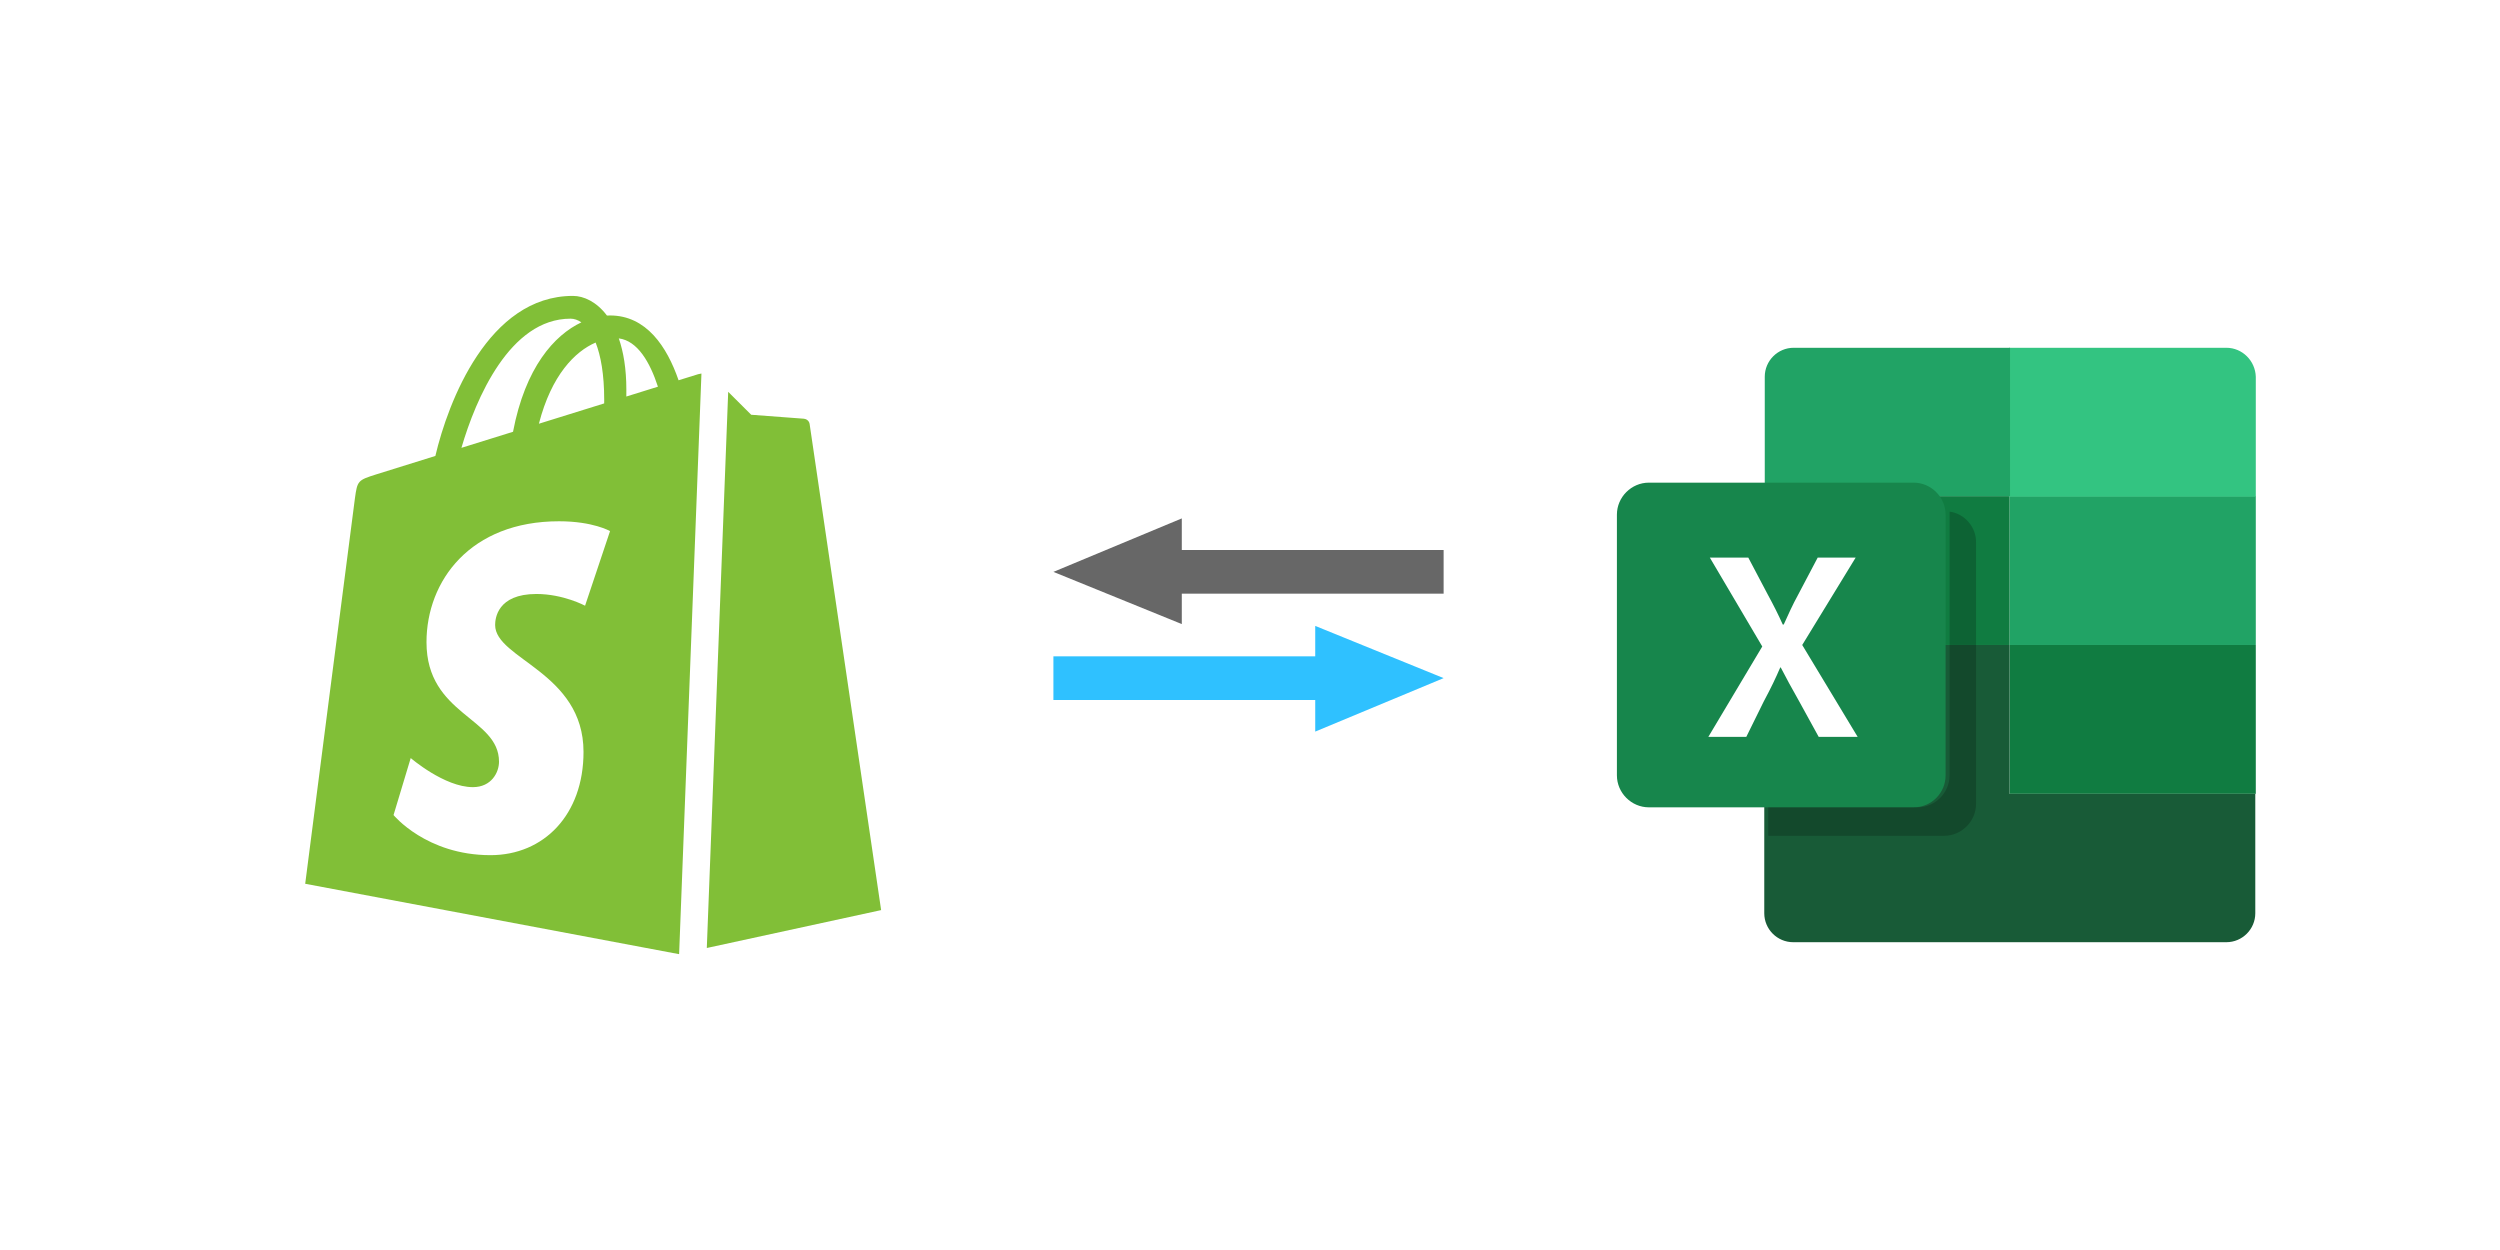
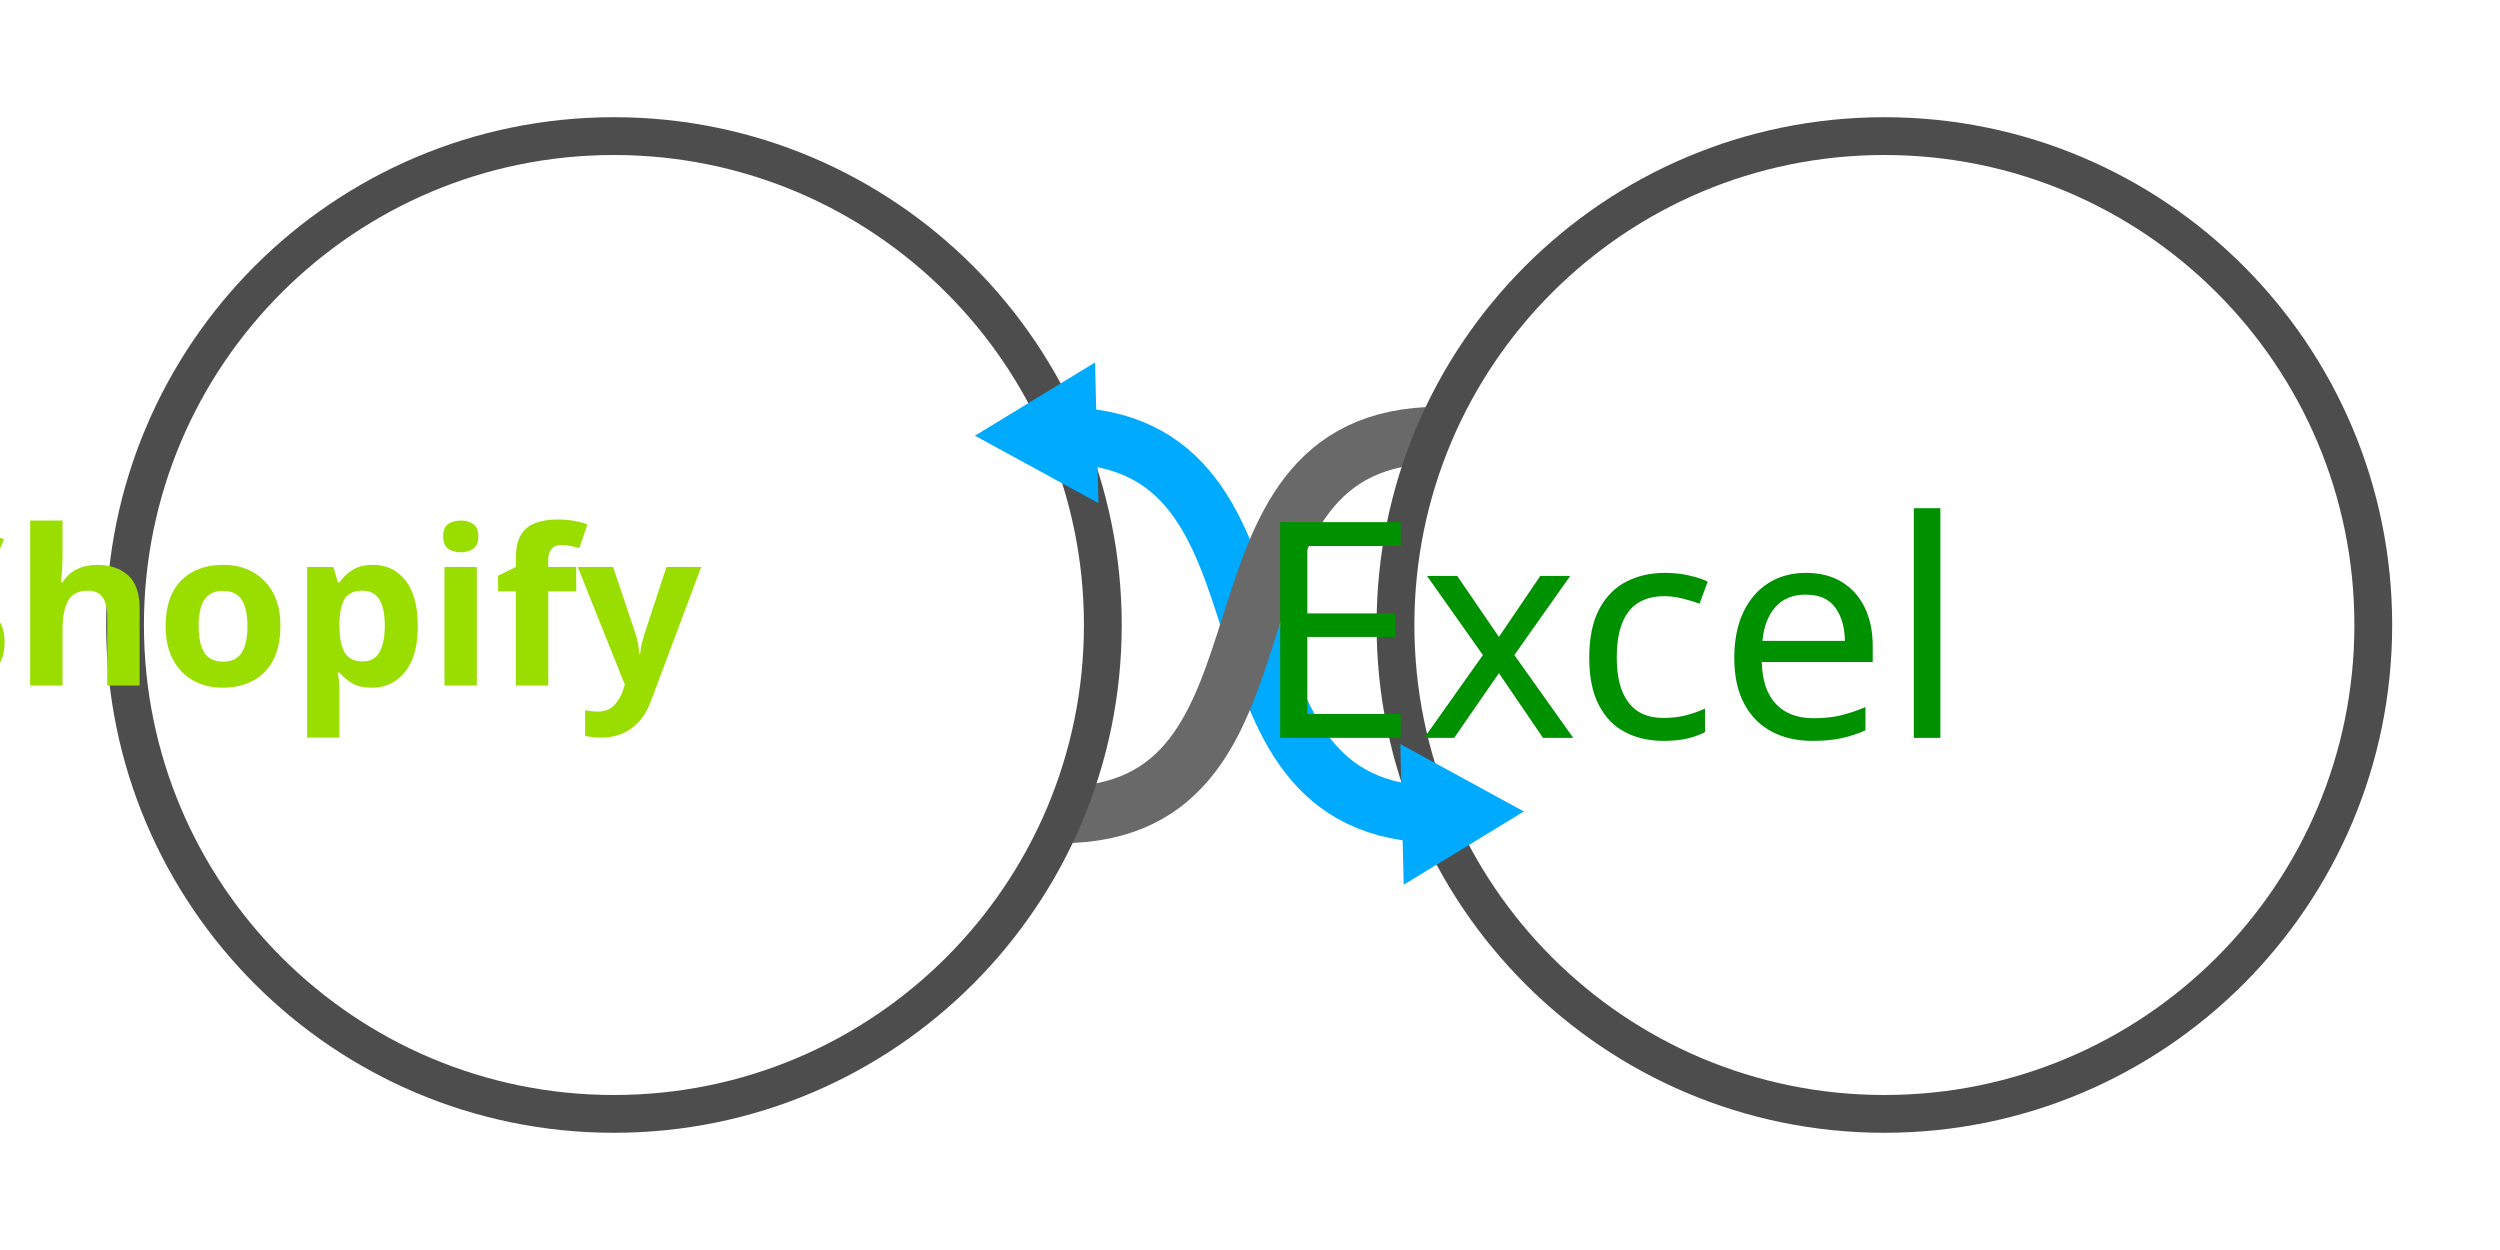
- <svg xmlns="http://www.w3.org/2000/svg" width="800" height="400" viewBox="0 0 800 400" xml:space="preserve">
-   <defs />
-   <g transform="matrix(1 0 0 1 399.5241 200)" id="ih3Kuf8m1kcVNVv1LVyXA">
-     <g style="">
-       <g transform="matrix(1.560845 0 0 0.5853067 0 17.20173)" id="pO_6K9RkmLS60X-A1vSjQ">
-         <path style="stroke: none; stroke-width: 1; stroke-dasharray: none; stroke-linecap: butt; stroke-dashoffset: 0; stroke-linejoin: miter; stroke-miterlimit: 4; fill: rgb(47,193,255); fill-rule: nonzero; opacity: 1;" transform=" translate(0, 0.000005)" d="M 13.678 28.889 L 40 -0.351 L 13.678 -28.889 L 13.678 -12.246 L -40 -12.246 L -40 11.601 L 13.678 11.601 z" stroke-linecap="round" />
+ <svg xmlns="http://www.w3.org/2000/svg" version="1.1" id="svg1" width="1000" height="500" viewBox="0 0 1000 500">
+   <defs id="defs1">
+     <clipPath id="CLIPPATH_56">
+       <path id="pO20KKJNwU1CrE_FoZeM0" d="M -256,-256 H 256 V 256 H -256 Z" stroke-linecap="round" />
+     </clipPath>
+   </defs>
+   <g id="g1">
+     <path id="path3" d="m 318.137,130.637 c 77.636,0 36.09,113.726 113.726,113.726" style="fill:none;stroke:#00aaff;stroke-width:17.008;stroke-linecap:butt;stroke-linejoin:miter;stroke-miterlimit:4;stroke-dasharray:none;stroke-opacity:1" transform="scale(1.333333)" />
+     <path id="path4" d="m 318.031,244.469 c 77.637,0 36.09,-113.938 113.938,-113.938" style="fill:none;stroke:#696969;stroke-width:17.008;stroke-linecap:butt;stroke-linejoin:miter;stroke-miterlimit:4;stroke-dasharray:none;stroke-opacity:1" transform="scale(1.333333)" />
+     <path id="path5" d="m 330.848,187.5 c 0,81.004 -65.668,146.668 -146.672,146.668 -81,0 -146.668,-65.664 -146.668,-146.668 0,-81.004 65.668,-146.668 146.668,-146.668 81.004,0 146.672,65.664 146.672,146.668 z" style="fill:none;stroke:#4d4d4d;stroke-width:11.339;stroke-linecap:butt;stroke-linejoin:miter;stroke-miterlimit:4;stroke-dasharray:none;stroke-opacity:1" transform="scale(1.333333)" />
+     <path id="path6" d="m 711.984,187.5 c 0,81.004 -65.664,146.668 -146.668,146.668 -81.004,0 -146.671,-65.664 -146.671,-146.668 0,-81.004 65.667,-146.668 146.671,-146.668 81.004,0 146.668,65.664 146.668,146.668 z" style="fill:none;stroke:#4d4d4d;stroke-width:11.339;stroke-linecap:butt;stroke-linejoin:miter;stroke-miterlimit:4;stroke-dasharray:none;stroke-opacity:1" transform="scale(1.333333)" />
+     <path id="path15" d="m 457.152,243.441 -36.043,21.977 -1.007,-42.199 z" style="fill:#00aaff;fill-opacity:1;fill-rule:evenodd;stroke:none" transform="scale(1.333333)" />
+     <path id="path16" d="m 292.48,130.711 36.04,-21.977 1.011,42.2 z" style="fill:#00aaff;fill-opacity:1;fill-rule:evenodd;stroke:none" transform="scale(1.333333)" />
+     <g id="g17" transform="translate(4.493883,22.63757)">
+       <g id="g24" transform="translate(-2.696625,3.030579)">
+         <text xml:space="preserve" style="font-style:normal;font-variant:normal;font-weight:normal;font-stretch:normal;font-size:86.807px;font-family:'Segoe MDL2 Assets';-inkscape-font-specification:'Segoe MDL2 Assets';text-align:center;text-anchor:middle;fill:#9ade00;fill-opacity:1;fill-rule:evenodd;stroke:#4d4d4d;stroke-width:0" x="241.315" y="248.534" id="text16-5">
+           <tspan id="tspan16-6" x="241.315" y="248.534" style="font-style:normal;font-variant:normal;font-weight:bold;font-stretch:normal;font-size:86.807px;font-family:'Microsoft JhengHei UI';-inkscape-font-specification:'Microsoft JhengHei UI Bold';fill:#9ade00;fill-opacity:1;stroke-width:0">Shopify</tspan>
+           <tspan x="241.315" y="366.58" id="tspan17-8" style="font-size:86.807px;fill:#9ade00;fill-opacity:1;stroke-width:0" />
+         </text>
      </g>
-       <g transform="matrix(-1.560845 0 0 -0.5853067 -1.9e-9 -17.20173)" id="7Us8dCiZWPrP5ER07V9de">
-         <path style="stroke: none; stroke-width: 1; stroke-dasharray: none; stroke-linecap: butt; stroke-dashoffset: 0; stroke-linejoin: miter; stroke-miterlimit: 4; fill: rgb(103,103,103); fill-rule: nonzero; opacity: 1;" transform=" translate(0, 0.000005)" d="M 13.678 28.889 L 40 -0.351 L 13.678 -28.889 L 13.678 -12.246 L -40 -12.246 L -40 11.601 L 13.678 11.601 z" stroke-linecap="round" />
-       </g>
-     </g>
-   </g>
-   <g transform="matrix(1.645497 0 0 1.645497 189.8122 200)" id="kCwyi93kJLjduS7hnkj5g">
-     <g style="">
-       <g transform="matrix(1 0 0 1 0 0)" id="uWfm3KK85bjUsXpegbUI7">
-         <path style="stroke: none; stroke-width: 1; stroke-dasharray: none; stroke-linecap: butt; stroke-dashoffset: 0; stroke-linejoin: miter; stroke-miterlimit: 4; fill: none; fill-rule: nonzero; opacity: 1;" transform=" translate(-64, -64)" d="M 0 128 L 0 0 L 128 0 L 128 128 z" stroke-linecap="round" />
-       </g>
-       <g transform="matrix(1 0 0 1 0 0)" id="iMh-ZqY5_DaALkgA4084q">
-         <path style="stroke: none; stroke-width: 1; stroke-dasharray: none; stroke-linecap: butt; stroke-dashoffset: 0; stroke-linejoin: miter; stroke-miterlimit: 4; fill: rgb(129,191,55); fill-rule: evenodd; opacity: 1;" transform=" translate(-64, -64)" d="M 70.45 19.568 C 70.45 19.132 70.454 18.704 70.454 18.236 C 70.454 14.156 69.889 10.868 68.985 8.264 C 72.619 8.72 75.039 12.876 76.595 17.656 C 74.773 18.224 72.699 18.868 70.45 19.568 z M 62.426 60.248 C 62.426 60.248 58.175 57.968 52.965 57.968 C 45.323 57.968 44.937 62.788 44.937 64 C 44.937 70.628 62.124 73.168 62.124 88.688 C 62.124 100.896 54.418 108.76 44.026 108.76 C 31.556 108.76 25.18 100.96 25.18 100.96 L 28.519 89.876 C 28.519 89.876 35.074 95.532 40.607 95.532 C 44.217 95.532 45.69 92.672 45.69 90.584 C 45.69 81.94 31.588 81.552 31.588 67.348 C 31.588 55.396 40.126 43.828 57.36 43.828 C 63.999 43.828 67.283 45.74 67.283 45.74 L 62.426 60.248 z M 59.596 4.428 C 60.308 4.428 61.021 4.672 61.706 5.144 C 56.44 7.632 50.8 13.904 48.416 26.424 C 44.933 27.508 41.53 28.568 38.382 29.548 C 41.171 19.996 47.798 4.428 59.596 4.428 z M 66.147 20.192 C 66.147 20.444 66.143 20.676 66.143 20.908 C 62.143 22.152 57.8 23.504 53.446 24.86 C 55.89 15.38 60.472 10.8 64.48 9.072 C 65.487 11.616 66.147 15.268 66.147 20.192 z M 85.058 15.097 C 84.798 15.131 84.573 15.182 84.416 15.228 C 84.332 15.252 82.931 15.688 80.611 16.408 C 78.339 9.84 74.331 3.804 67.282 3.804 C 67.087 3.804 66.884 3.812 66.685 3.824 C 64.679 1.16 62.195 0 60.05 0 C 43.623 0 35.774 20.64 33.314 31.124 C 26.93 33.112 22.396 34.524 21.819 34.708 C 18.253 35.832 18.141 35.944 17.676 39.316 C 17.322 41.872 8 114.324 8 114.324 L 80.639 128 L 80.716 127.983 L 85.058 15.097 z M 90.259 18.652 C 92.356 20.745 94.734 23.116 94.734 23.116 C 94.734 23.116 104.521 23.844 104.983 23.884 C 105.449 23.924 106.01 24.28 106.097 24.924 C 106.185 25.568 120 119.444 120 119.444 L 86.099 126.813 L 90.259 18.652 z" stroke-linecap="round" />
-       </g>
-     </g>
-   </g>
-   <g transform="matrix(1.598464 0 0 1.598464 619.5516 206.3958)" id="VzJmAIybzq3jUEtFn6IKZ">
-     <g style="">
-       <g transform="matrix(1 0 0 1 39.35 -14.9)" id="3v4ZkTKxr57m2cr0Y6ghY">
-         <path style="stroke: none; stroke-width: 1; stroke-dasharray: none; stroke-linecap: butt; stroke-dashoffset: 0; stroke-linejoin: miter; stroke-miterlimit: 4; fill: rgb(33,163,101); fill-rule: nonzero; opacity: 1;" transform=" translate(-24.65, -14.9)" d="M 0 29.8 L 0 0 L 49.3 0 L 49.3 29.8 z" stroke-linecap="round" />
-       </g>
-       <g transform="matrix(1 0 0 1 39.35 14.9)" id="t2RhFkBAI2y8MCfgSFVTt">
-         <path style="stroke: none; stroke-width: 1; stroke-dasharray: none; stroke-linecap: butt; stroke-dashoffset: 0; stroke-linejoin: miter; stroke-miterlimit: 4; fill: rgb(16,124,65); fill-rule: nonzero; opacity: 1;" transform=" translate(-24.65, -14.9)" d="M 0 29.8 L 0 0 L 49.3 0 L 49.3 29.8 z" stroke-linecap="round" />
-       </g>
-       <g transform="matrix(1 0 0 1 -9.9 -14.9)" id="NK09f4kLa2b6wyasJEkzK">
-         <path style="stroke: none; stroke-width: 1; stroke-dasharray: none; stroke-linecap: butt; stroke-dashoffset: 0; stroke-linejoin: miter; stroke-miterlimit: 4; fill: rgb(16,124,65); fill-rule: nonzero; opacity: 1;" transform=" translate(-24.6, -14.9)" d="M 0 29.8 L 0 0 L 49.2 0 L 49.2 29.8 z" stroke-linecap="round" />
-       </g>
-       <g transform="matrix(1 0 0 1 14.75 29.75)" id="FED4v6jVJxToDaMTmyX80">
-         <path style="stroke: none; stroke-width: 1; stroke-dasharray: none; stroke-linecap: butt; stroke-dashoffset: 0; stroke-linejoin: miter; stroke-miterlimit: 4; fill: rgb(24,91,55); fill-rule: nonzero; opacity: 1;" transform=" translate(-78.75, -93.75)" d="M 78.7 93.8 L 78.7 64 L 29.6 64 L 29.6 93.8 L 29.6 98.1 L 29.6 117.7 C 29.6 120.9 32.2 123.5 35.4 123.5 L 122.1 123.5 C 125.3 123.5 127.9 120.9 127.9 117.7 L 127.9 93.8 L 78.7 93.8 z" stroke-linecap="round" />
-       </g>
-       <g transform="matrix(1 0 0 1 39.3 -44.6)" id="pcjlNUlavpF_b8ynvMTia">
-         <path style="stroke: none; stroke-width: 1; stroke-dasharray: none; stroke-linecap: butt; stroke-dashoffset: 0; stroke-linejoin: miter; stroke-miterlimit: 4; fill: rgb(51,196,129); fill-rule: nonzero; opacity: 1;" transform=" translate(-103.3, -19.4)" d="M 122.1 4.5 L 78.6 4.5 L 78.6 34.3 L 128 34.3 L 128 10.3 C 127.9 7.1 125.3 4.5 122.1 4.5 z" stroke-linecap="round" />
-       </g>
-       <g transform="matrix(1 0 0 1 -9.75 -44.65)" id="XGKYi9z2kQSAA1BoYw_DI">
-         <path style="stroke: none; stroke-width: 1; stroke-dasharray: none; stroke-linecap: butt; stroke-dashoffset: 0; stroke-linejoin: miter; stroke-miterlimit: 4; fill: rgb(33,163,101); fill-rule: nonzero; opacity: 1;" transform=" translate(-54.25, -19.35)" d="M 78.7 4.5 L 35.5 4.5 C 32.3 4.5 29.7 7.1 29.7 10.3 L 29.7 34.2 L 78.8 34.2 L 78.8 4.5 z" stroke-linecap="round" />
-       </g>
-       <g transform="matrix(1 0 0 1 -31 0)" id="DNHKSYnzjcBhYelJ3GdqQ">
-         <path style="stroke: none; stroke-width: 1; stroke-dasharray: none; stroke-linecap: butt; stroke-dashoffset: 0; stroke-linejoin: miter; stroke-miterlimit: 4; fill: rgb(23,134,76); fill-rule: nonzero; opacity: 1;" transform=" translate(-33, -64)" d="M 59.5 96.5 L 6.5 96.5 C 3 96.5 0.1 93.6 0.1 90.1 L 0.1 37.9 C 0.1 34.4 3 31.5 6.5 31.5 L 59.5 31.5 C 63 31.5 65.9 34.4 65.9 37.9 L 65.9 90.1 C 65.9 93.6 63.1 96.5 59.5 96.5 z" stroke-linecap="round" />
-       </g>
-       <g transform="matrix(1 0 0 1 -30.65 0.45)" id="TvH-4377q7StUr9T1qAWM">
-         <path style="stroke: none; stroke-width: 1; stroke-dasharray: none; stroke-linecap: butt; stroke-dashoffset: 0; stroke-linejoin: miter; stroke-miterlimit: 4; fill: rgb(255,255,255); fill-rule: nonzero; opacity: 1;" transform=" translate(-33.35, -64.45)" d="M 40.5 82.4 L 36.6 75.3 C 35 72.5 34 70.6 32.9 68.5 L 32.8 68.5 C 31.9 70.6 31 72.5 29.5 75.3 L 26 82.4 L 18.4 82.4 L 29.2 64.3 L 18.7 46.5 L 26.4 46.5 L 30.3 53.9 C 31.5 56.1 32.4 57.9 33.3 59.9 L 33.5 59.9 C 34.5 57.7 35.2 56.1 36.4 53.9 L 40.3 46.5 L 47.9 46.5 L 37.2 64 L 48.3 82.4 L 40.5 82.4 z" stroke-linecap="round" />
-       </g>
-       <g transform="matrix(1 0 0 1 -12.79849 5.75)" id="CZPdaIEINIg9mKqEdp0w2">
-         <path style="stroke: none; stroke-width: 1; stroke-dasharray: none; stroke-linecap: butt; stroke-dashoffset: 0; stroke-linejoin: miter; stroke-miterlimit: 4; fill: rgb(0,0,0); fill-rule: nonzero; opacity: 0.2;" transform=" translate(-51.20151, -69.75)" d="M 66.7 37.3 C 66.7 37.5 66.7 37.7 66.7 37.9 L 66.7 90.1 C 66.7 93.6 63.8 96.5 60.3 96.5 L 30.4 96.5 L 30.4 102.2 L 65.6 102.2 C 69.1 102.2 72 99.3 72 95.8 L 72 43.6 C 72.1 40.4 69.7 37.7 66.7 37.3 z" stroke-linecap="round" />
-       </g>
+       <text xml:space="preserve" style="font-style:normal;font-variant:normal;font-weight:normal;font-stretch:normal;font-size:120.869px;font-family:'Segoe MDL2 Assets';-inkscape-font-specification:'Segoe MDL2 Assets';text-align:center;text-anchor:middle;fill:#009100;fill-opacity:1;fill-rule:evenodd;stroke:#4d4d4d;stroke-width:0" x="748.875" y="272.511" id="text16-5-7">
+         <tspan x="748.875" y="272.511" id="tspan17-8-6" style="font-size:120.869px;fill:#009100;fill-opacity:1;stroke-width:0">Excel</tspan>
+       </text>
    </g>
  </g>
</svg>
